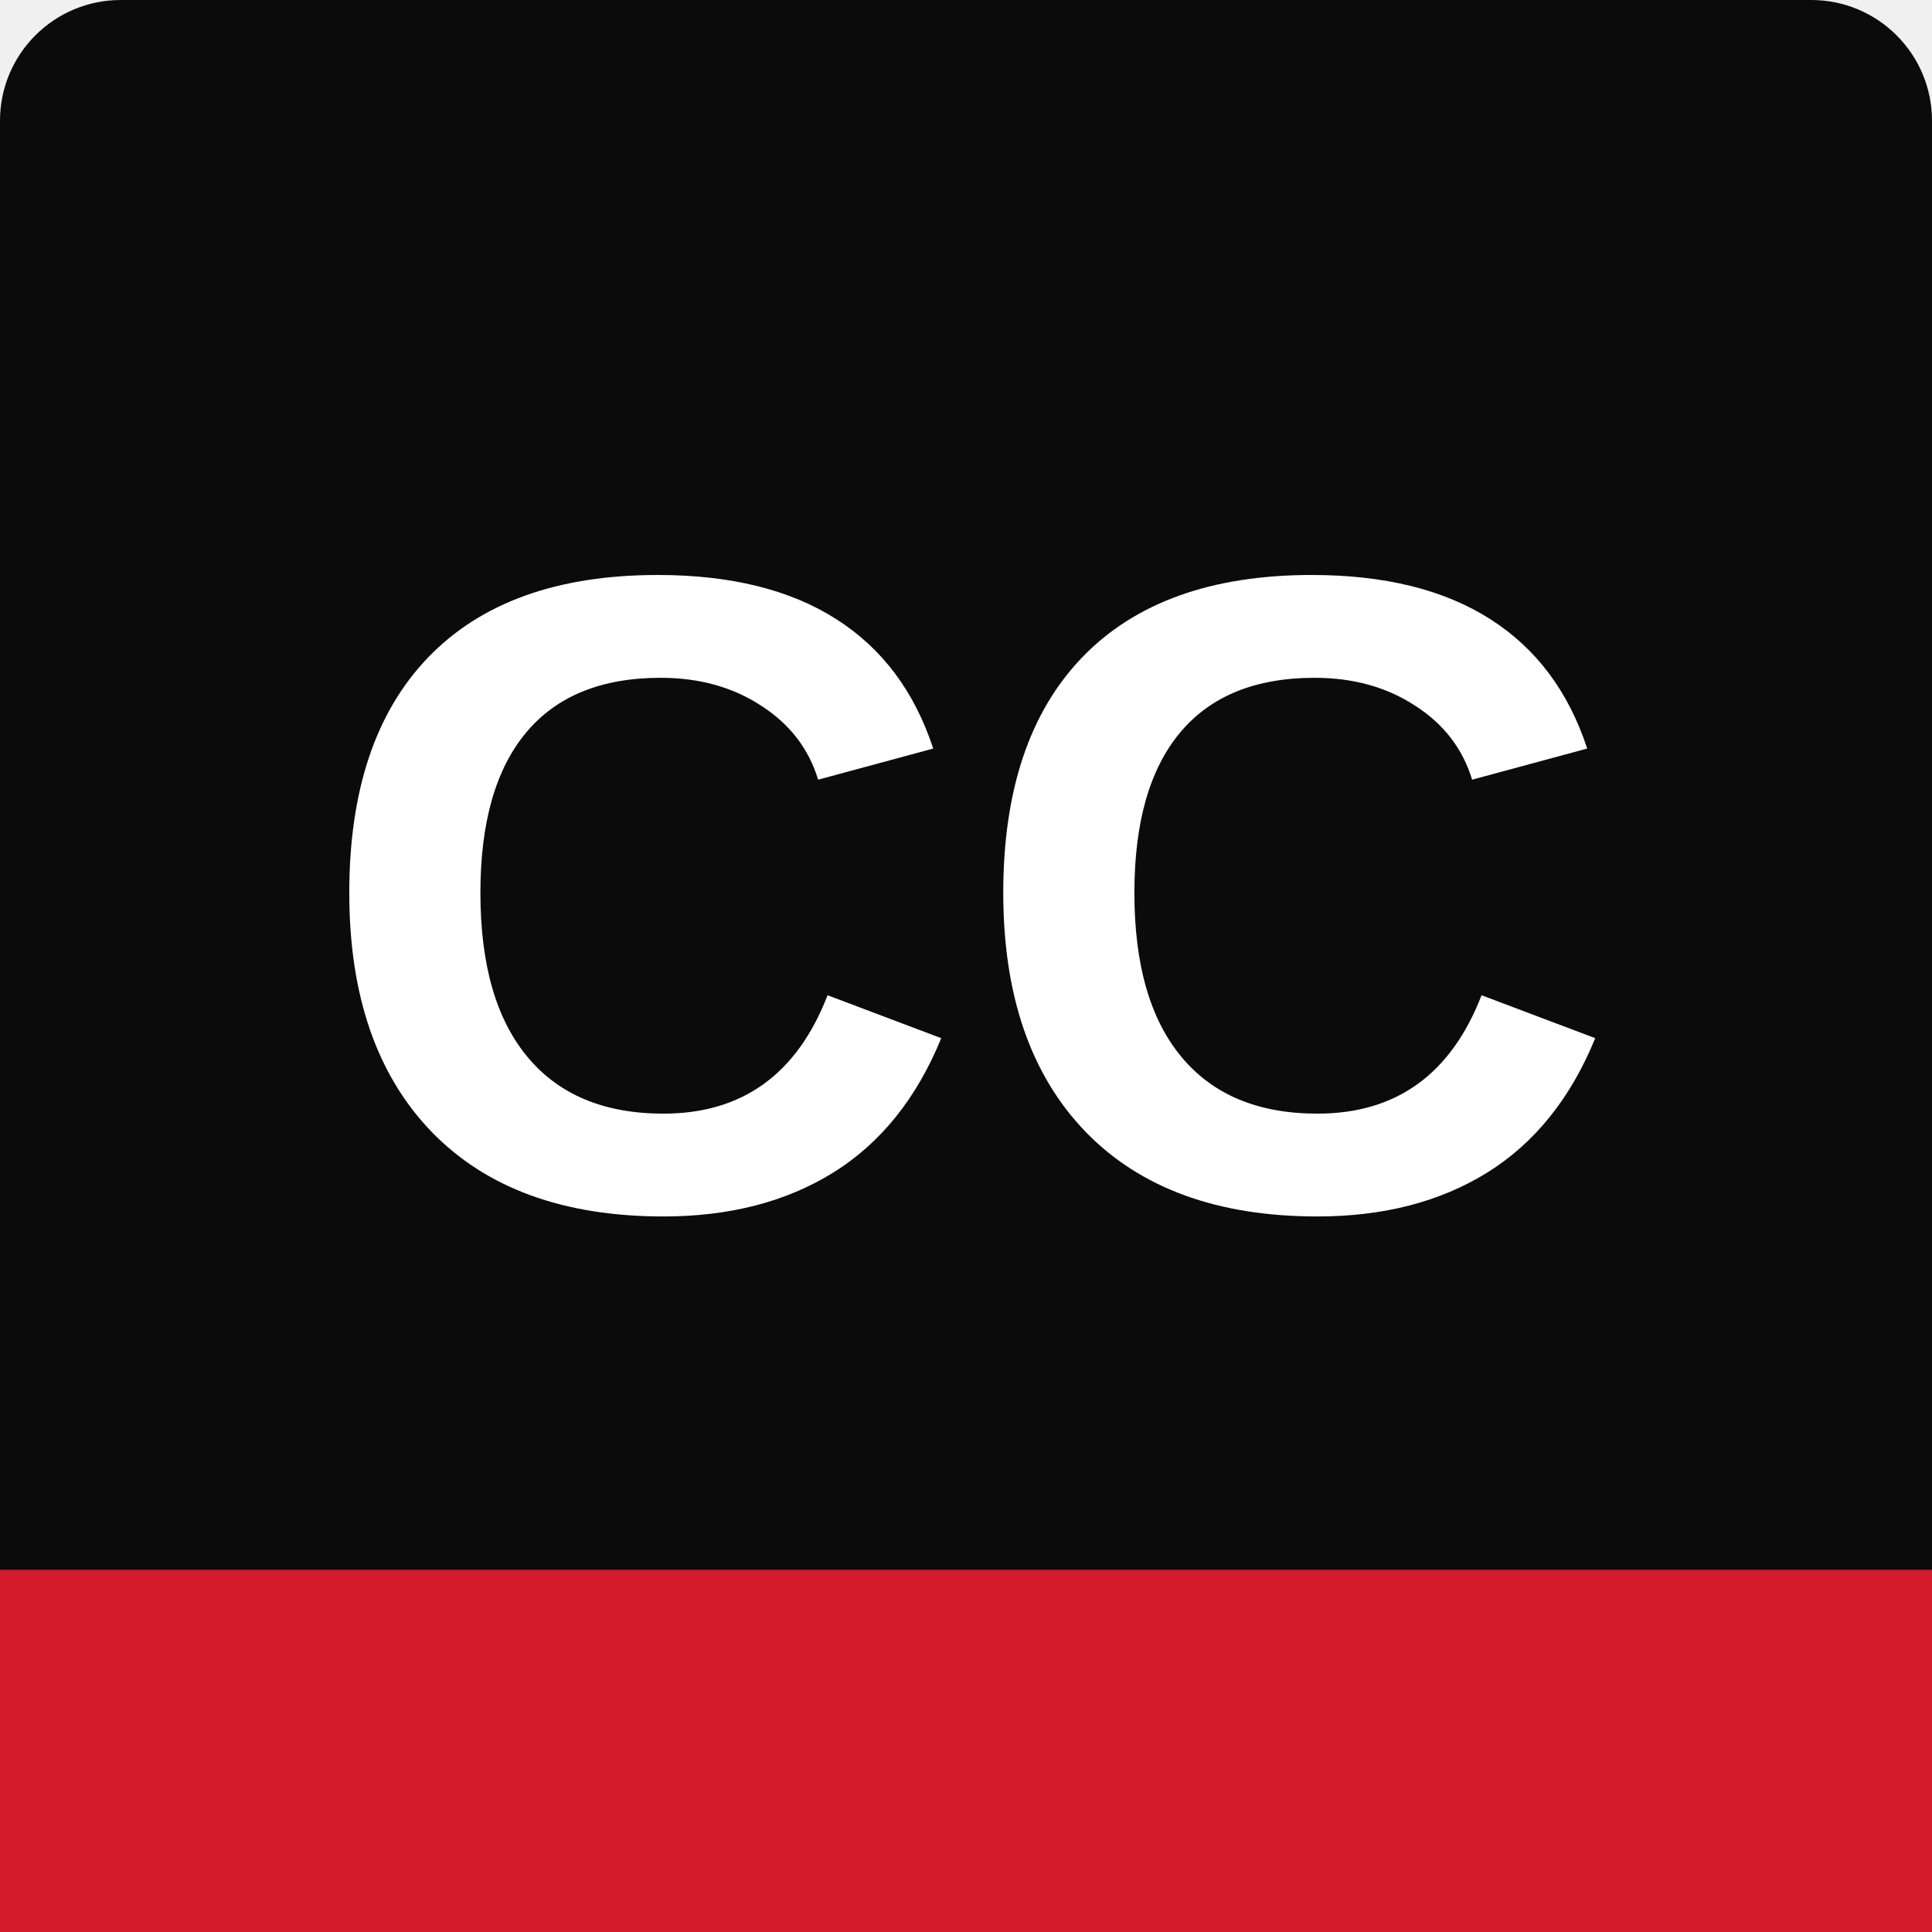
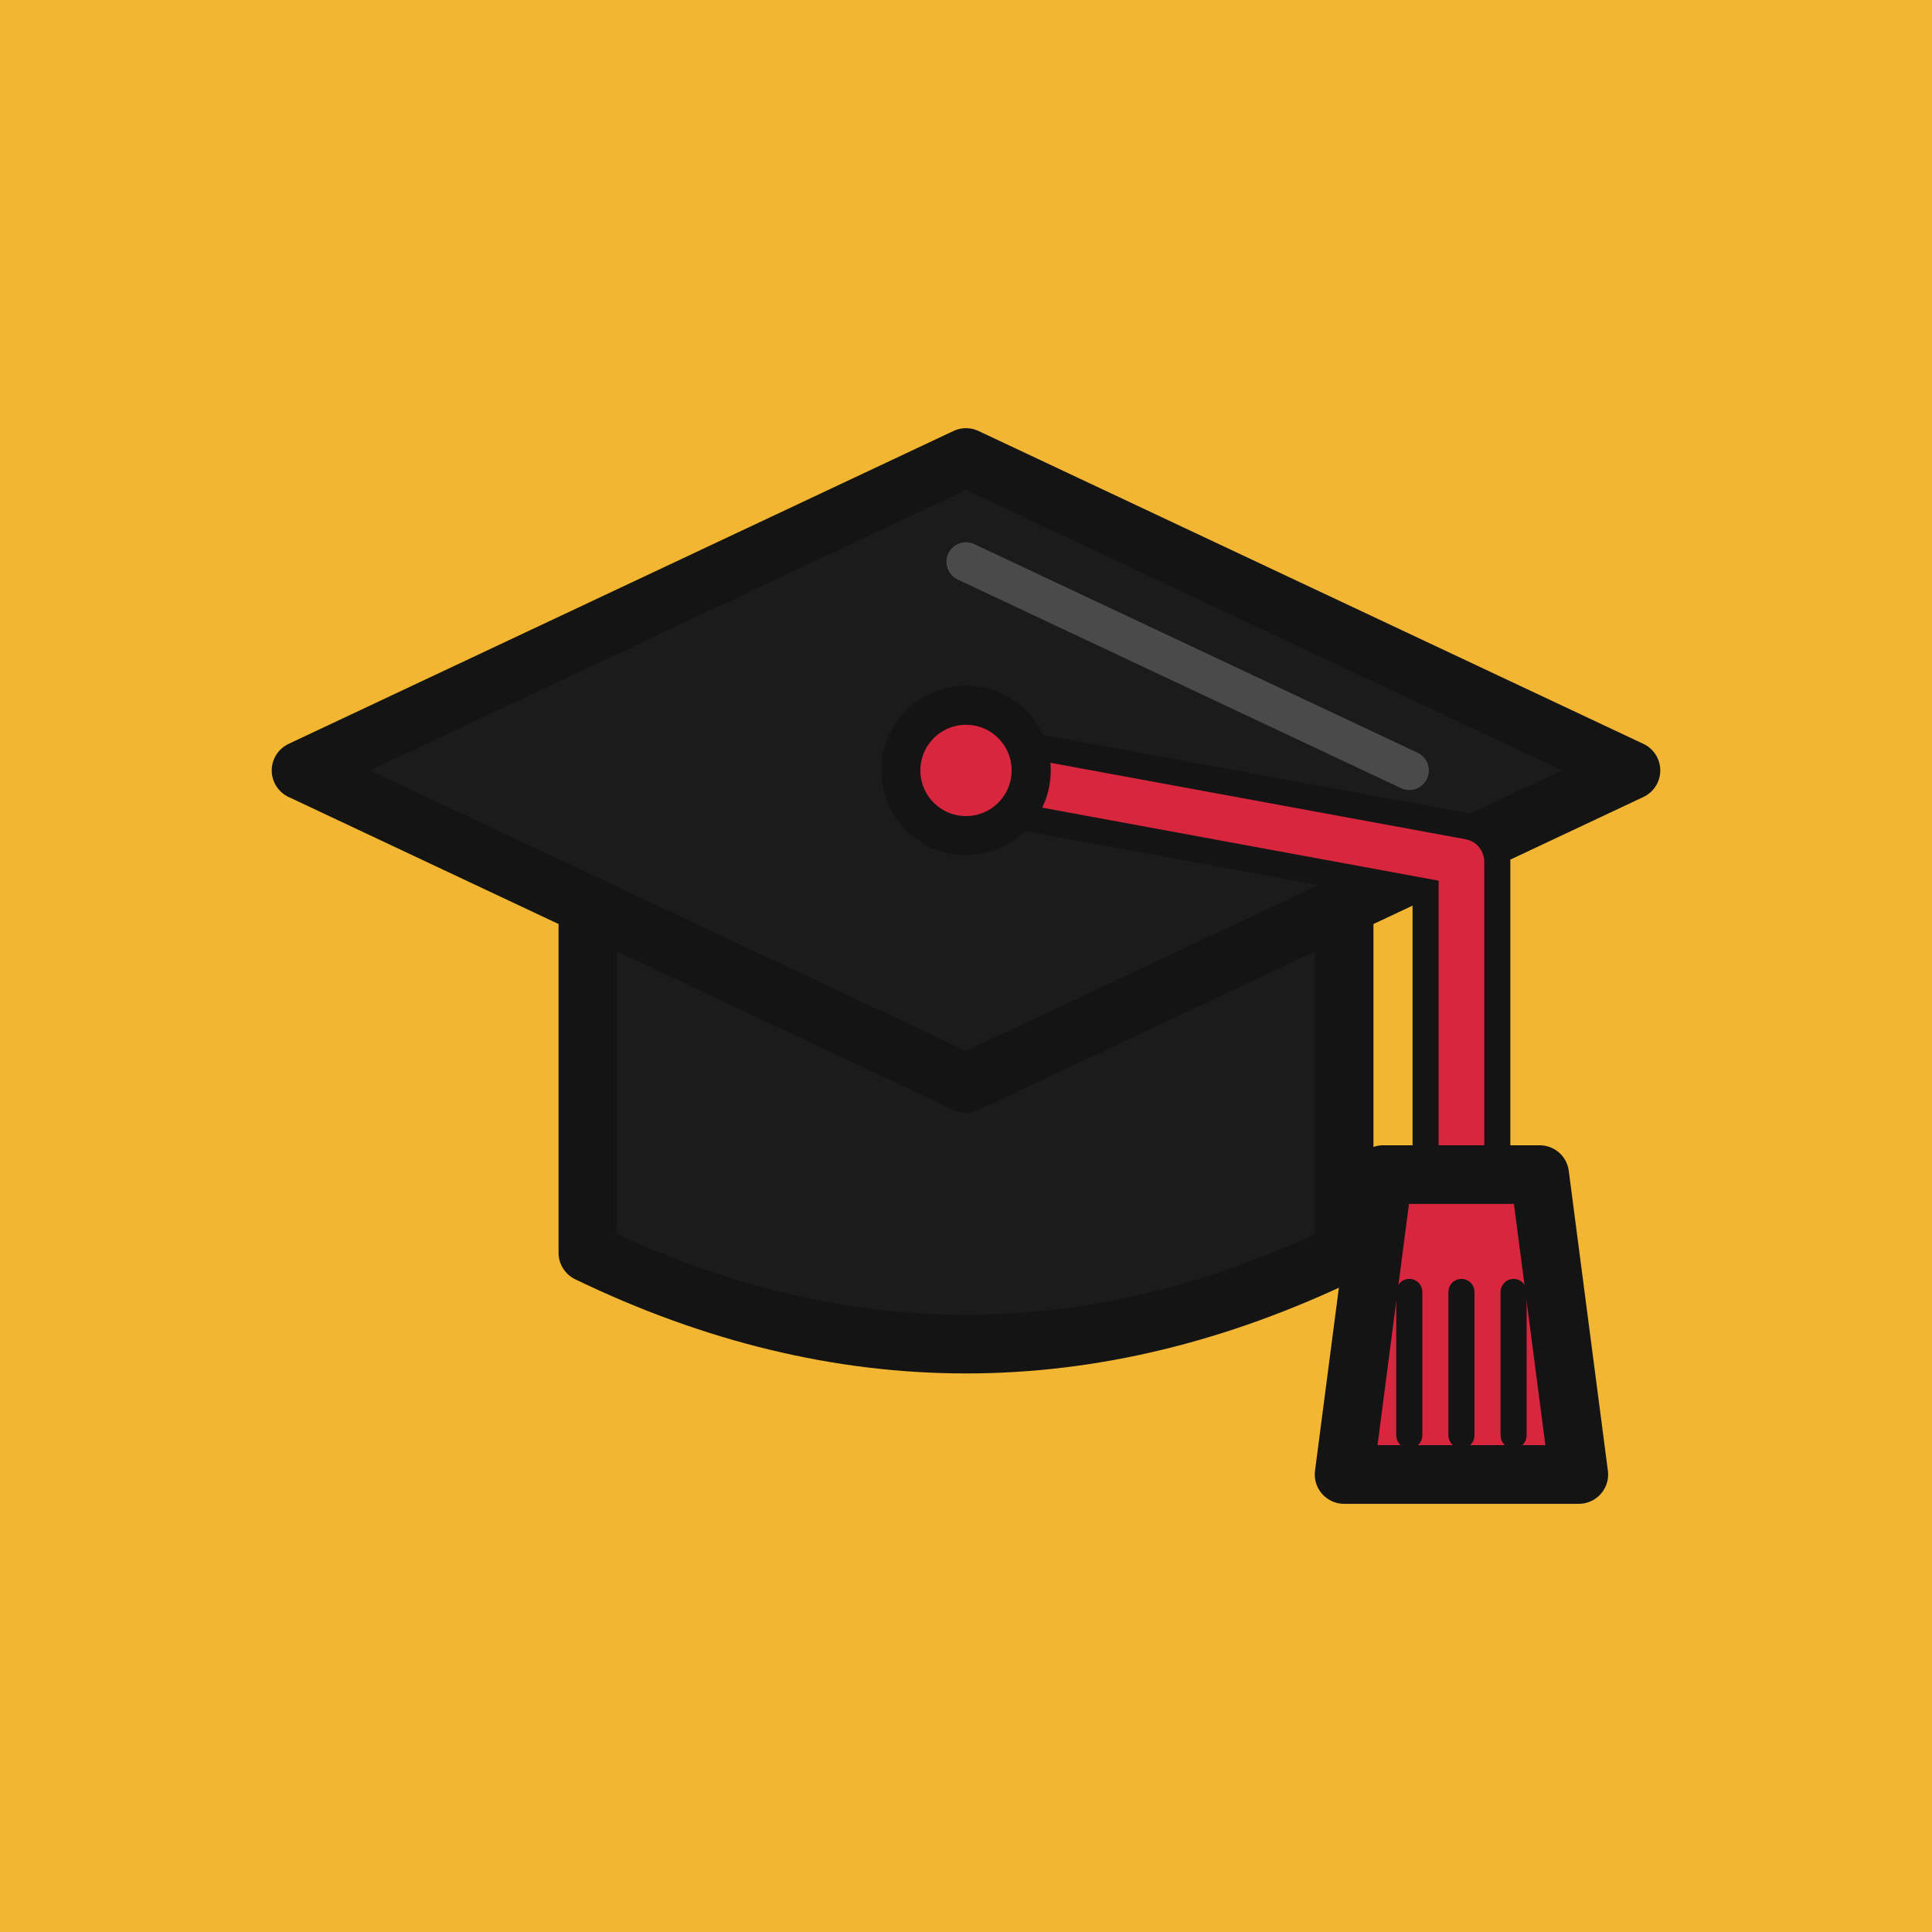
- <svg xmlns="http://www.w3.org/2000/svg" viewBox="0 0 64 64">
-   <rect width="64" height="64" rx="4" fill="#0B0B0B" />
-   <rect y="52" width="64" height="12" fill="#D41B2C" />
-   <text x="32" y="40" text-anchor="middle" font-family="Arial, Helvetica, sans-serif" font-weight="700" font-size="30" fill="#FFFFFF">CC</text>
+ <svg xmlns="http://www.w3.org/2000/svg" viewBox="0 0 256 256">
+   <rect width="256" height="256" fill="#f2b632" />
+   <g transform="translate(128 128) scale(0.8638) translate(-128.00 -128.00)">
+     <path d="M70 118 V172 Q128 200 186 172 V118 Z" fill="#1b1b1b" stroke="#141414" stroke-width="9" stroke-linejoin="round" stroke-linecap="round" />
+     <path d="M128 50 L230 98 L128 146 L26 98 Z" fill="#1b1b1b" stroke="#141414" stroke-width="9" stroke-linejoin="round" stroke-linecap="round" />
+     <path d="M128 66 L196 98" stroke="#4a4a4a" stroke-width="6" stroke-linecap="round" />
+     <path d="M128 98 L204 112 L204 164" fill="none" stroke="#141414" stroke-width="15" stroke-linecap="round" stroke-linejoin="round" />
+     <path d="M128 98 L204 112 L204 164" fill="none" stroke="#d7263d" stroke-width="7" stroke-linecap="round" stroke-linejoin="round" />
+     <path d="M192 160 H216 L222 206 H186 Z" fill="#d7263d" stroke="#141414" stroke-width="9" stroke-linejoin="round" stroke-linecap="round" />
+     <path d="M196 178 V200 M204 178 V200 M212 178 V200" stroke="#141414" stroke-width="4" stroke-linecap="round" />
+     <circle cx="128" cy="98" r="10" fill="#d7263d" stroke="#141414" stroke-width="6" />
+   </g>
</svg>
